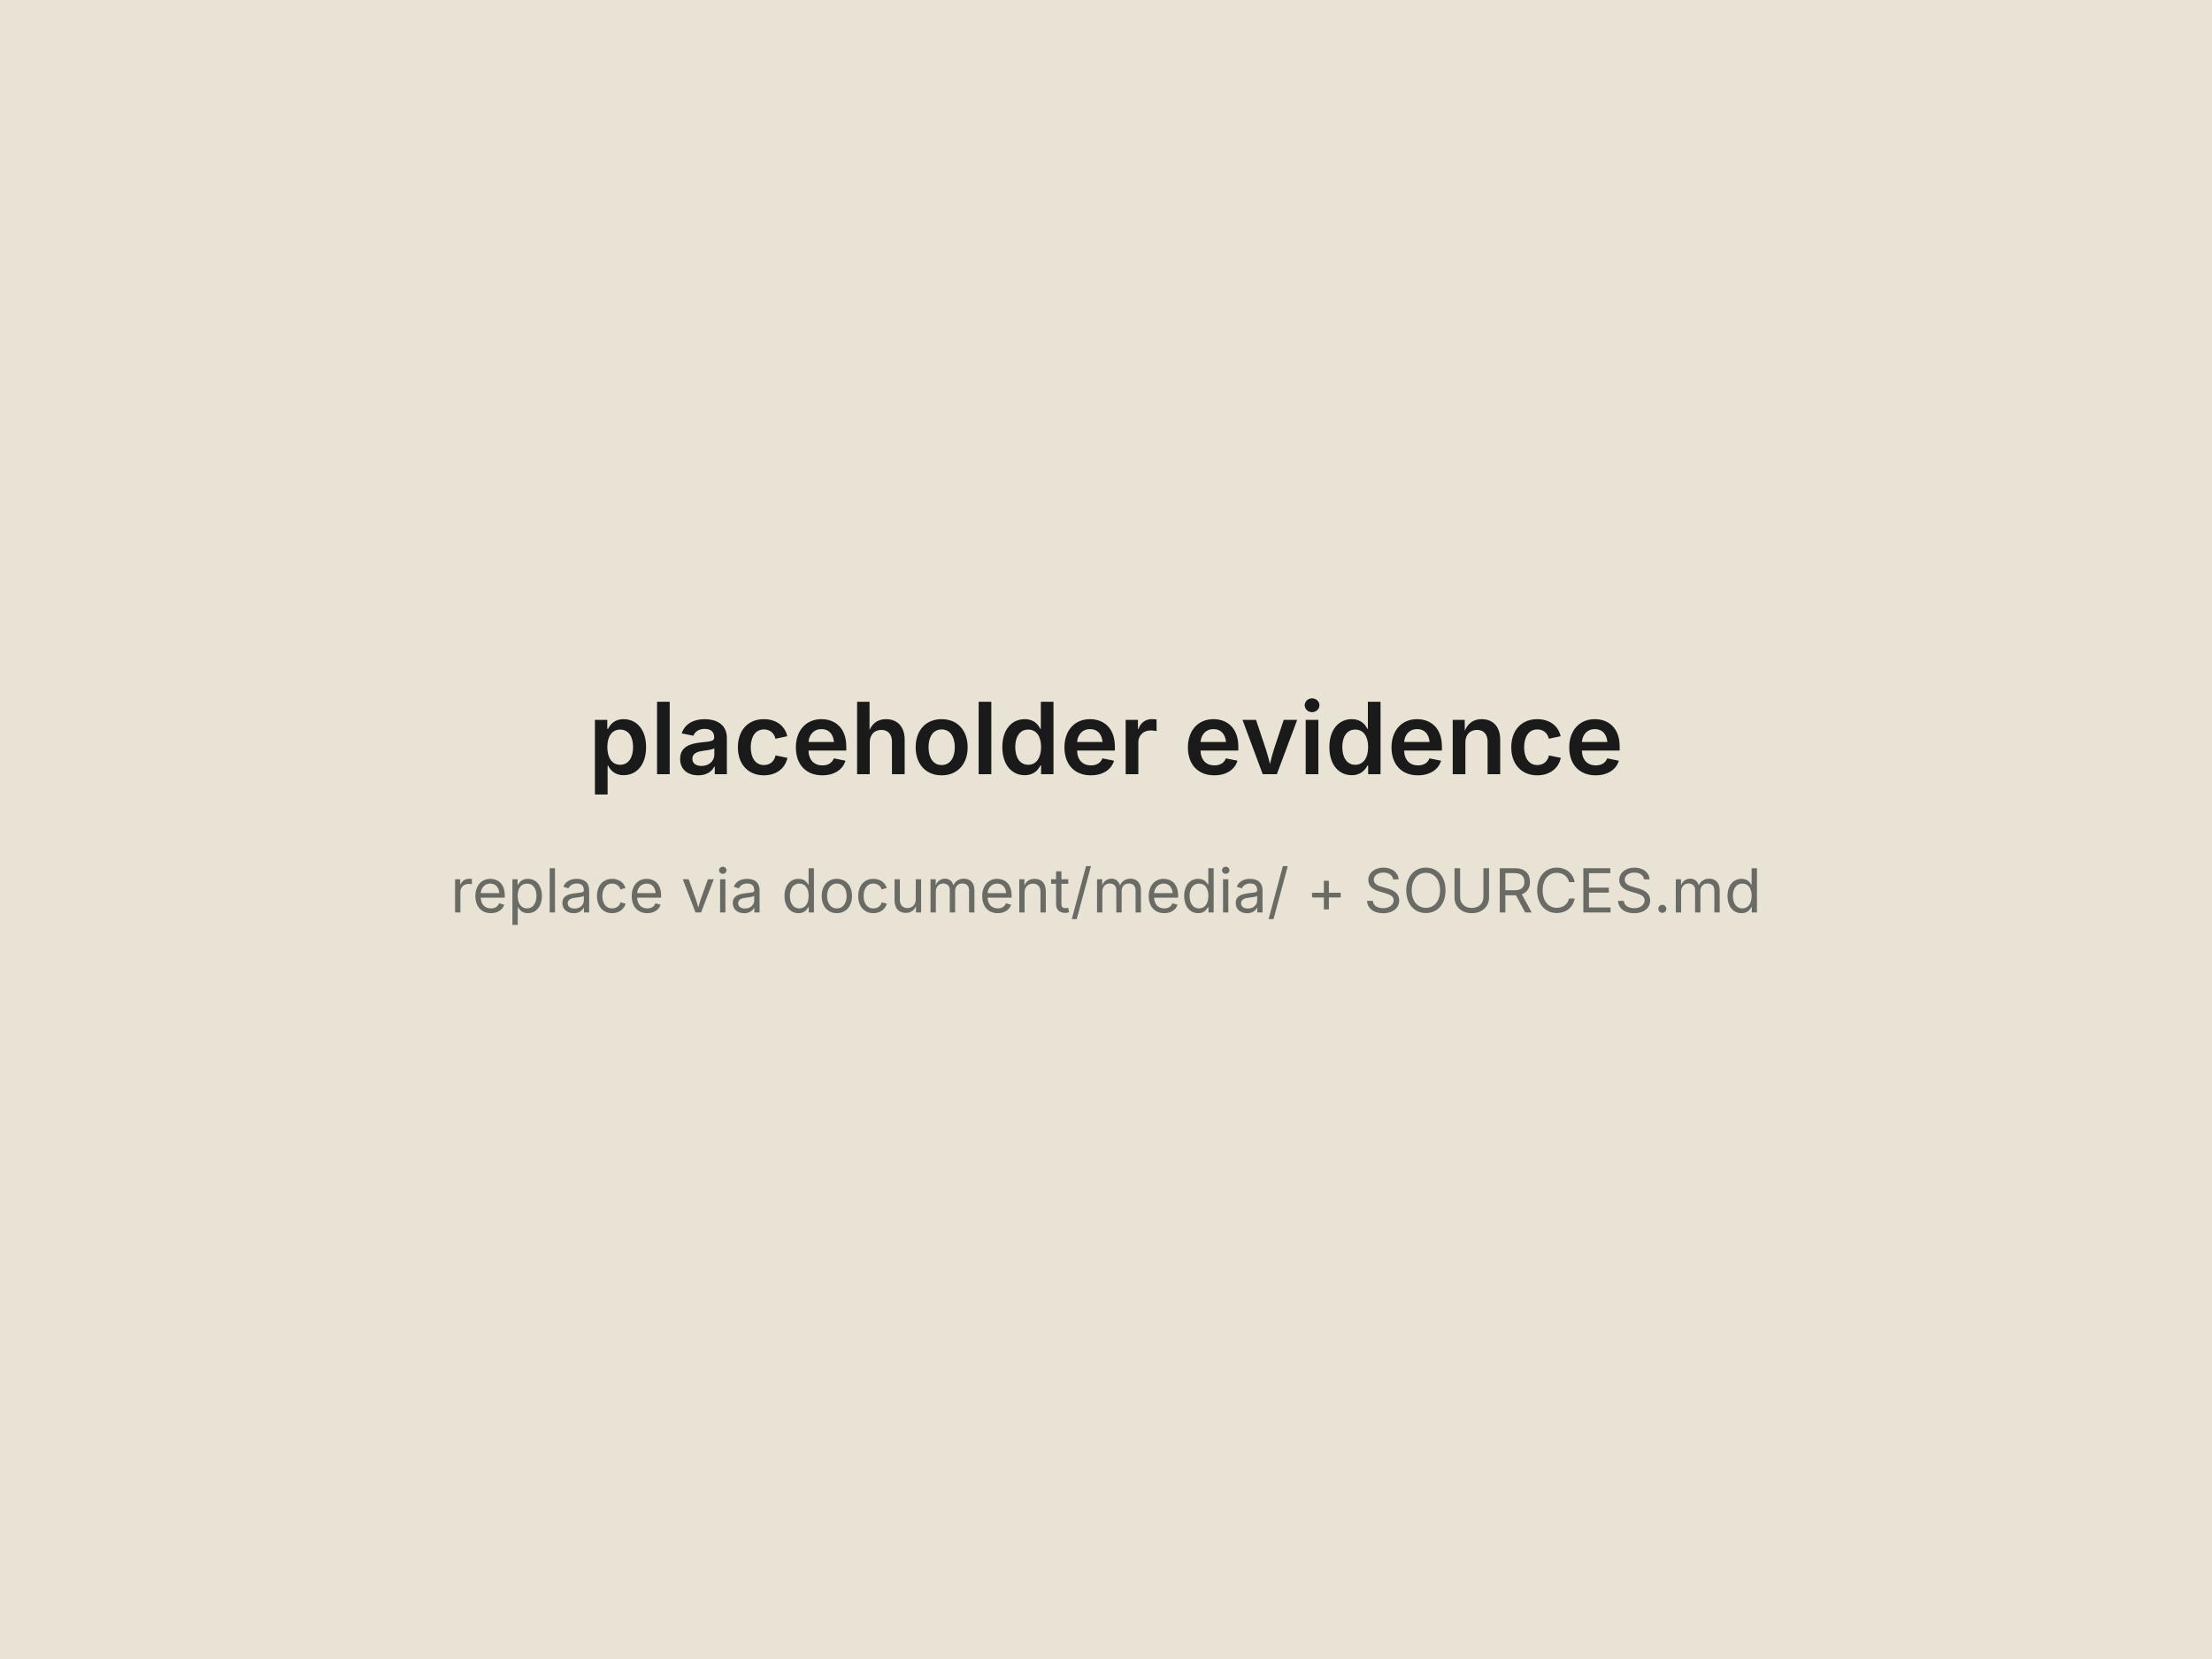
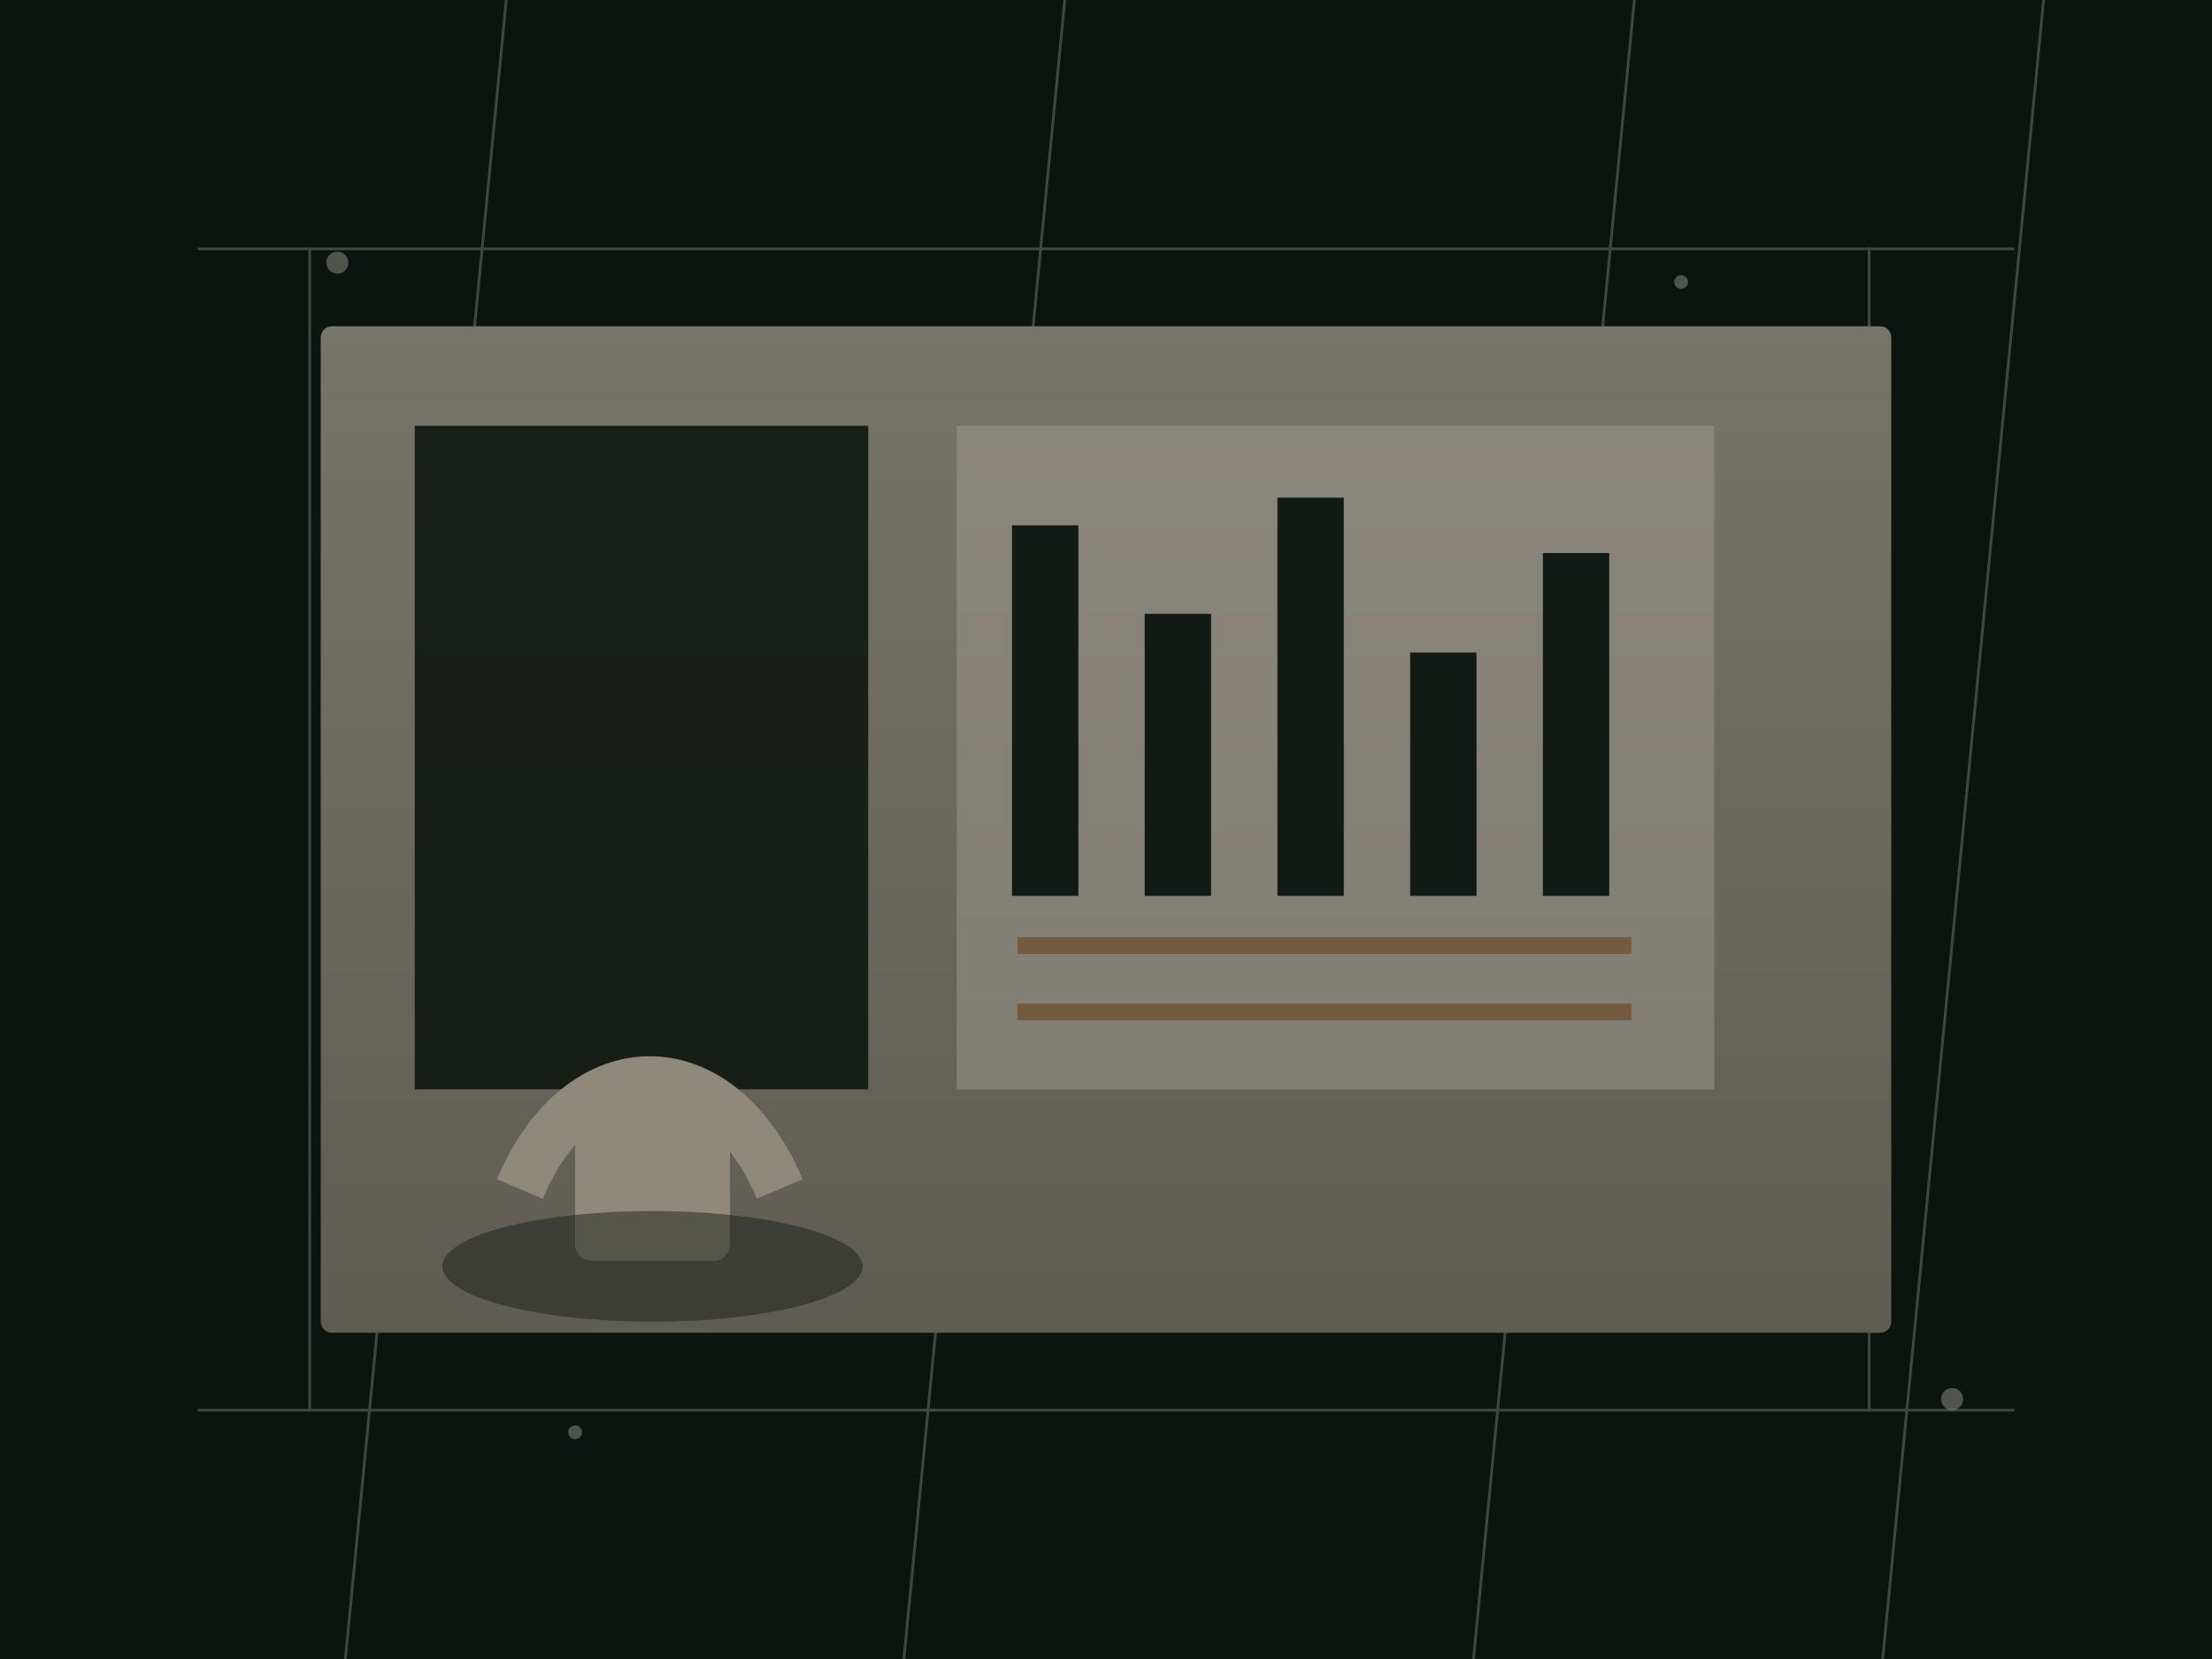
- <svg xmlns="http://www.w3.org/2000/svg" viewBox="0 0 800 600" role="img" aria-label="Placeholder evidence visual">
-   <rect width="800" height="600" fill="#e8e3d5" />
-   <g fill="#1a1a1a" font-family="Inter, sans-serif" text-anchor="middle">
-     <text x="400" y="280" font-size="36" font-weight="600">placeholder evidence</text>
-     <text x="400" y="330" font-size="22" fill="#6b6b66">replace via document/media/ + SOURCES.md</text>
+ <svg xmlns="http://www.w3.org/2000/svg" viewBox="0 0 800 600" role="img" aria-label="Editorial abstract evidence diagram">
+   <defs>
+     <pattern id="grain" width="6" height="6" patternUnits="userSpaceOnUse">
+       <circle cx="1" cy="1" r="0.55" fill="#18261d" opacity="0.18" />
+     </pattern>
+     <linearGradient id="panel" x1="0" x2="0" y1="0" y2="1">
+       <stop offset="0" stop-color="#777469" />
+       <stop offset="1" stop-color="#5f5d53" />
+     </linearGradient>
+   </defs>
+   <rect width="800" height="600" fill="#0b140f" />
+   <rect width="800" height="600" fill="url(#grain)" opacity="0.45" />
+   <g fill="none" stroke="#eeeadc" stroke-linecap="square" opacity="0.24">
+     <path d="M72 90H728" />
+     <path d="M72 510H728" />
+     <path d="M112 90V510" />
+     <path d="M676 90V510" />
+     <path d="M186 -30L122 630" />
+     <path d="M388 -30L324 630" />
+     <path d="M594 -30L530 630" />
+     <path d="M742 -30L678 630" />
+   </g>
+   <g transform="translate(116 118)">
+     <rect x="0" y="0" width="568" height="364" rx="4" fill="url(#panel)" />
+     <rect x="34" y="36" width="164" height="240" fill="#101711" opacity="0.92" />
+     <rect x="230" y="36" width="274" height="240" fill="#a19e91" opacity="0.46" />
+     <path d="M262 72V206M310 104V206M358 62V206M406 118V206M454 82V206" stroke="#111a14" stroke-width="24" />
+     <path d="M252 224H474M252 248H474" stroke="#745a3e" stroke-width="6" />
+     <path d="M72 312c22-52 72-52 94 0" stroke="#8f8979" stroke-width="18" fill="none" />
+     <rect x="92" y="280" width="56" height="58" rx="6" fill="#8f8979" />
+     <ellipse cx="120" cy="340" rx="76" ry="20" fill="#101711" opacity="0.45" />
+   </g>
+   <g fill="#eeeadc" opacity="0.30">
+     <circle cx="122" cy="95" r="4" />
+     <circle cx="706" cy="506" r="4" />
+     <circle cx="608" cy="102" r="2.5" />
+     <circle cx="208" cy="518" r="2.5" />
  </g>
</svg>
